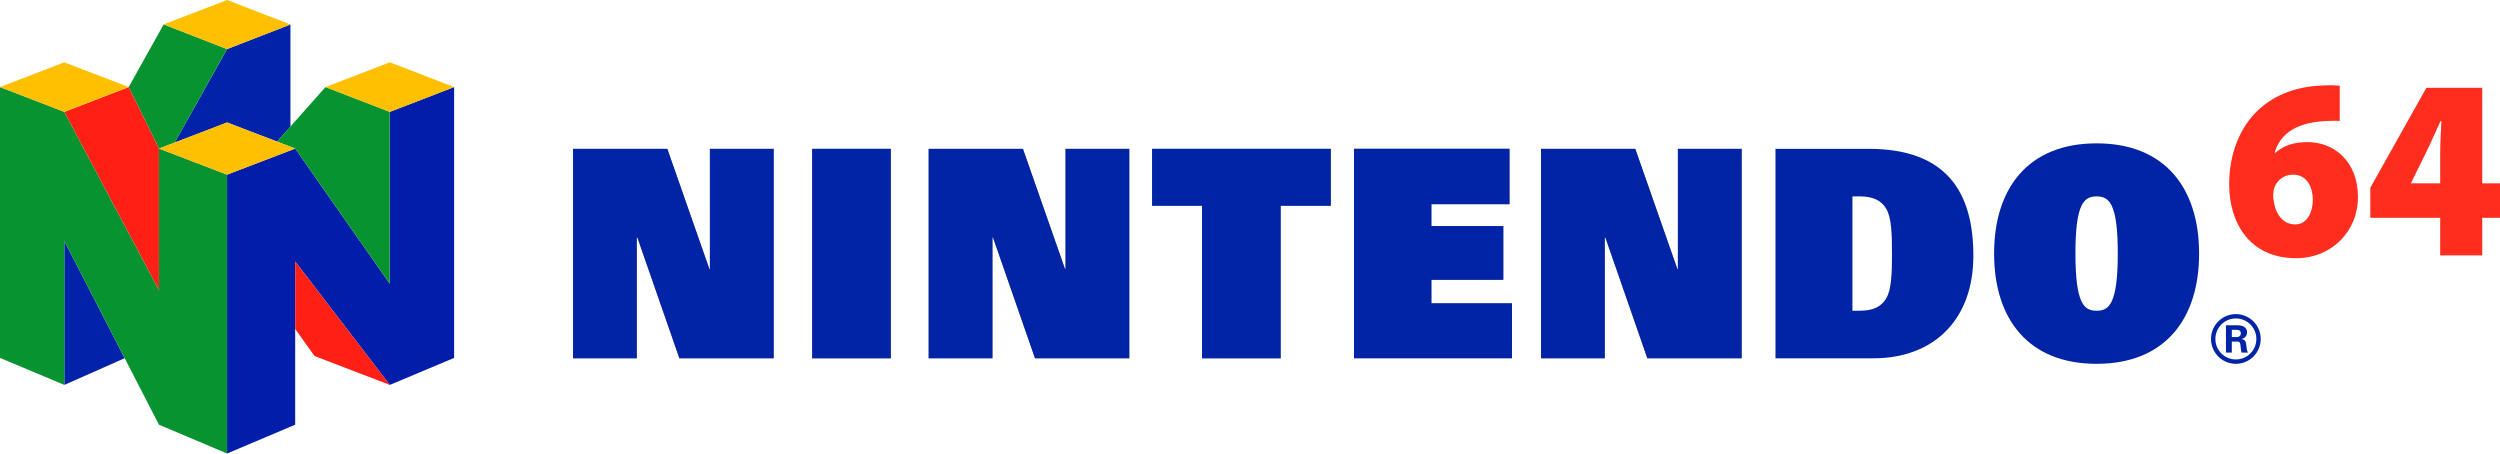
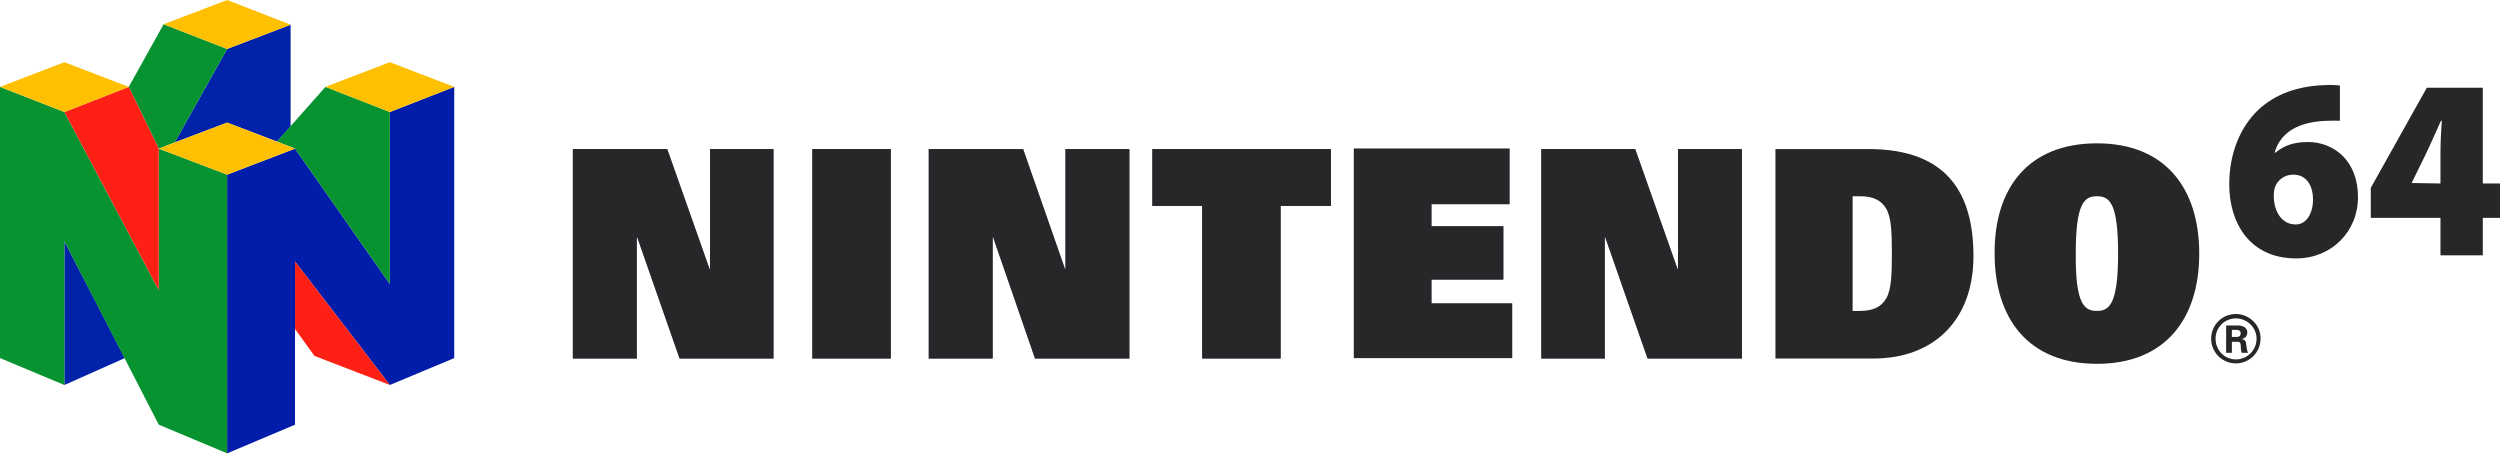
- <svg xmlns="http://www.w3.org/2000/svg" version="1.1" id="Layer_1" x="0px" y="0px" width="566.929px" height="102.84px" viewBox="0 0 566.929 102.84" enable-background="new 0 0 566.929 102.84" xml:space="preserve">
+ <svg xmlns="http://www.w3.org/2000/svg" version="1.1" id="Layer_1" x="0px" y="0px" viewBox="0 0 566.9 102.8" style="enable-background:new 0 0 566.9 102.8;" xml:space="preserve">
+   <style type="text/css">
+ 	.st0{fill:#0222A9;}
+ 	.st1{fill:#011DA9;}
+ 	.st2{fill:#069330;}
+ 	.st3{fill:#FE2015;}
+ 	.st4{fill:#FFC001;}
+ 	.st5{fill:#7B7692;}
+ 	.st6{fill:#27272A;}
+ </style>
  <g>
    <g>
      <g id="layer2">
-         <polygon id="polygon3542" fill="#0222A9" points="51.491,11.127 39.613,32.324 51.491,27.772 62.829,32.113 65.865,28.707      65.865,5.553    " />
-         <polygon id="polygon3558" fill="#011DA9" points="88.391,87.288 66.938,59.29 66.938,96.307 51.491,102.842 51.491,39.606      66.938,33.69 88.391,64.354 88.391,25.369 102.98,19.742 102.98,81.161    " />
-         <polygon id="polygon3560" fill="#0222A9" points="14.589,87.288 28.277,81.227 14.589,54.653    " />
+         <polygon id="polygon3542" class="st0" points="51.5,11.1 39.6,32.3 51.5,27.8 62.8,32.1 65.9,28.7 65.9,5.6    " />
+         <polygon id="polygon3558" class="st1" points="88.4,87.3 66.9,59.3 66.9,96.3 51.5,102.8 51.5,39.6 66.9,33.7 88.4,64.4      88.4,25.4 103,19.7 103,81.2    " />
+         <polygon id="polygon3560" class="st0" points="14.6,87.3 28.3,81.2 14.6,54.7    " />
      </g>
      <g id="layer3">
-         <polygon id="polygon3538" fill="#069330" points="29.178,19.742 36.044,33.689 39.613,32.324 51.491,11.127 37.117,5.535    " />
-         <polygon id="polygon3540" fill="#069330" points="62.829,32.113 73.807,19.742 88.391,25.369 88.391,64.354 66.938,33.69    " />
-         <polygon id="polygon3552" fill="#069330" points="14.589,25.369 0,19.742 0,81.161 14.589,87.288 14.589,54.653 36.044,96.307      51.491,102.842 51.491,39.606 36.044,33.689 36.044,65.792    " />
+         <polygon id="polygon3538" class="st2" points="29.2,19.7 36,33.7 39.6,32.3 51.5,11.1 37.1,5.5    " />
+         <polygon id="polygon3540" class="st2" points="62.8,32.1 73.8,19.7 88.4,25.4 88.4,64.4 66.9,33.7    " />
+         <polygon id="polygon3552" class="st2" points="14.6,25.4 0,19.7 0,81.2 14.6,87.3 14.6,54.7 36,96.3 51.5,102.8 51.5,39.6      36,33.7 36,65.8    " />
      </g>
      <g id="layer4">
-         <polygon id="polygon3554" fill="#FE2015" points="36.044,33.689 36.044,65.792 14.589,25.369 29.178,19.742    " />
-         <polygon id="polygon3556" fill="#FE2015" points="88.391,87.288 66.938,59.29 66.938,74.586 71.321,80.731    " />
+         <polygon id="polygon3554" class="st3" points="36,33.7 36,65.8 14.6,25.4 29.2,19.7    " />
+         <polygon id="polygon3556" class="st3" points="88.4,87.3 66.9,59.3 66.9,74.6 71.3,80.7    " />
      </g>
      <g id="layer5">
-         <polygon id="polygon3544" fill="#FFC001" points="66.938,33.689 51.491,39.606 36.044,33.689 51.491,27.772    " />
-         <polygon id="polygon3546" fill="#FFC001" points="73.802,19.742 88.391,14.129 102.98,19.742 88.391,25.369    " />
-         <polygon id="polygon3548" fill="#FFC001" points="0,19.742 14.589,14.129 29.178,19.742 14.589,25.369    " />
-         <polygon id="polygon3550" fill="#FFC001" points="65.865,5.553 51.491,0 37.117,5.535 51.491,11.127    " />
+         <polygon id="polygon3544" class="st4" points="66.9,33.7 51.5,39.6 36,33.7 51.5,27.8    " />
+         <polygon id="polygon3546" class="st4" points="73.8,19.7 88.4,14.1 103,19.7 88.4,25.4    " />
+         <polygon id="polygon3548" class="st4" points="0,19.7 14.6,14.1 29.2,19.7 14.6,25.4    " />
+         <polygon id="polygon3550" class="st4" points="65.9,5.6 51.5,0 37.1,5.5 51.5,11.1    " />
      </g>
    </g>
    <g>
      <g id="g3516">
-         <polygon id="polygon3518" fill="#7B7692" points="154.07,81.252 175.447,81.252 175.447,33.752 160.984,33.752 160.984,60.989      160.859,60.989 151.323,33.752 129.948,33.752 129.948,81.252 144.403,81.252 144.403,53.834 144.533,53.834    " />
-         <polygon id="polygon3520" fill="#7B7692" points="234.714,81.252 256.089,81.252 256.089,33.752 241.636,33.752 241.636,60.989      241.505,60.989 231.968,33.752 210.595,33.752 210.595,81.252 225.056,81.252 225.056,53.834 225.181,53.834    " />
-         <polygon id="polygon3522" fill="#7B7692" points="373.578,81.252 394.957,81.252 394.957,33.752 380.498,33.752 380.498,60.989      380.369,60.989 370.833,33.752 349.457,33.752 349.457,81.252 363.914,81.252 363.914,53.834 364.041,53.834    " />
-         <polygon id="polygon3524" fill="#7B7692" points="184.179,33.752 202.009,33.752 202.009,81.252 184.179,81.252    " />
-         <polygon id="polygon3526" fill="#7B7692" points="272.591,46.655 261.261,46.655 261.261,33.752 301.784,33.752 301.784,46.655      290.416,46.655 290.416,81.252 272.591,81.252    " />
-         <polygon id="polygon3536" fill="#7B7692" points="307.05,33.739 342.31,33.739 342.31,46.303 324.597,46.303 324.597,51.27      340.906,51.27 340.906,63.448 324.597,63.448 324.597,68.778 342.875,68.778 342.875,81.237 307.05,81.237    " />
+         <polygon id="polygon3518" class="st5" points="154.1,81.3 175.4,81.3 175.4,33.8 161,33.8 161,61 160.9,61 151.3,33.8      129.9,33.8 129.9,81.3 144.4,81.3 144.4,53.8 144.5,53.8    " />
+         <polygon id="polygon3520" class="st5" points="234.7,81.3 256.1,81.3 256.1,33.8 241.6,33.8 241.6,61 241.5,61 232,33.8      210.6,33.8 210.6,81.3 225.1,81.3 225.1,53.8 225.2,53.8    " />
+         <polygon id="polygon3522" class="st5" points="373.6,81.3 395,81.3 395,33.8 380.5,33.8 380.5,61 380.4,61 370.8,33.8      349.5,33.8 349.5,81.3 363.9,81.3 363.9,53.8 364,53.8    " />
+         <polygon id="polygon3524" class="st5" points="184.2,33.8 202,33.8 202,81.3 184.2,81.3    " />
+         <polygon id="polygon3526" class="st5" points="272.6,46.7 261.3,46.7 261.3,33.8 301.8,33.8 301.8,46.7 290.4,46.7 290.4,81.3      272.6,81.3    " />
+         <polygon id="polygon3536" class="st5" points="307,33.7 342.3,33.7 342.3,46.3 324.6,46.3 324.6,51.3 340.9,51.3 340.9,63.4      324.6,63.4 324.6,68.8 342.9,68.8 342.9,81.2 307,81.2    " />
      </g>
      <g id="layer6">
-         <path id="path3528" fill="#0124A6" d="M402.63,33.752h21.123c18.016,0,23.75,10.197,23.75,24.276     c0,14.342-8.848,23.225-22.684,23.225H402.63V33.752L402.63,33.752z M420.083,70.459h1.738c2.869,0,4.789-0.879,5.912-2.787     c1.184-1.975,1.318-5.572,1.318-10.172c0-4.604-0.135-8.194-1.318-10.172c-1.123-1.91-3.043-2.789-5.912-2.789h-1.738V70.459     L420.083,70.459z" />
-         <path id="path3530" fill="#0124A6" d="M475.451,32.506c15.521,0,23.244,10.193,23.244,24.995     c0,14.805-7.725,25.002-23.244,25.002c-15.523,0-23.246-10.197-23.246-25.002C452.205,42.699,459.925,32.506,475.451,32.506     L475.451,32.506z M475.451,70.465c2.738,0,4.801-1.346,4.801-12.965c0-11.357-1.939-12.961-4.801-12.961     c-2.865,0-4.801,1.604-4.801,12.961C470.65,69.12,472.708,70.465,475.451,70.465L475.451,70.465z" />
-         <path id="path3562" fill="#0124A6" d="M507.025,71.231c-3.107,0-5.629,2.521-5.629,5.633c0,3.115,2.521,5.639,5.629,5.639     c3.115,0,5.641-2.523,5.641-5.639C512.664,73.752,510.14,71.231,507.025,71.231L507.025,71.231z M507.025,81.514     c-2.563,0-4.637-2.078-4.637-4.65c0-2.568,2.072-4.646,4.637-4.646c2.574,0,4.656,2.08,4.656,4.646     C511.681,79.436,509.599,81.514,507.025,81.514L507.025,81.514z" />
-         <path id="path3564" fill="#0124A6" d="M506.109,79.961h-1.328v-6.199h2.635c1.068,0.018,2.154,0.357,2.154,1.615     c0,0.803-0.52,1.342-1.287,1.504v0.014c1.021,0.119,1.021,0.74,1.135,1.602c0.059,0.391,0.105,1.123,0.359,1.465h-1.469     c-0.111-0.549-0.174-1.107-0.232-1.662c-0.035-0.344-0.117-0.818-0.559-0.836h-1.408V79.961L506.109,79.961z M506.109,76.434     h1.119c0.582-0.008,0.928-0.305,0.928-0.85c0-0.547-0.346-0.781-0.928-0.789h-1.119V76.434L506.109,76.434z" />
-         <polygon id="polygon3566" fill="#0124A6" points="154.07,81.252 175.447,81.252 175.447,33.752 160.984,33.752 160.984,60.989      160.859,60.989 151.323,33.752 129.948,33.752 129.948,81.252 144.403,81.252 144.403,53.834 144.533,53.834    " />
-         <polygon id="polygon3568" fill="#0124A6" points="234.714,81.252 256.089,81.252 256.089,33.752 241.636,33.752 241.636,60.989      241.505,60.989 231.968,33.752 210.595,33.752 210.595,81.252 225.056,81.252 225.056,53.834 225.181,53.834    " />
-         <polygon id="polygon3570" fill="#0124A6" points="373.578,81.252 394.957,81.252 394.957,33.752 380.498,33.752 380.498,60.989      380.369,60.989 370.833,33.752 349.457,33.752 349.457,81.252 363.914,81.252 363.914,53.834 364.041,53.834    " />
-         <polygon id="polygon3572" fill="#0124A6" points="184.179,33.752 202.009,33.752 202.009,81.252 184.179,81.252    " />
-         <polygon id="polygon3574" fill="#0124A6" points="272.591,46.655 261.261,46.655 261.261,33.752 301.784,33.752 301.784,46.655      290.416,46.655 290.416,81.252 272.591,81.252    " />
-         <polygon id="polygon3576" fill="#0124A6" points="307.05,33.739 342.31,33.739 342.31,46.303 324.597,46.303 324.597,51.27      340.906,51.27 340.906,63.448 324.597,63.448 324.597,68.778 342.875,68.778 342.875,81.237 307.05,81.237    " />
+         <path id="path3528" class="st6" d="M402.6,33.8h21.1c18,0,23.8,10.2,23.8,24.3c0,14.3-8.8,23.2-22.7,23.2h-22.2L402.6,33.8     L402.6,33.8z M420.1,70.5h1.7c2.9,0,4.8-0.9,5.9-2.8c1.2-2,1.3-5.6,1.3-10.2s-0.1-8.2-1.3-10.2c-1.1-1.9-3-2.8-5.9-2.8h-1.7V70.5     L420.1,70.5z" />
+         <path id="path3530" class="st6" d="M475.5,32.5c15.5,0,23.2,10.2,23.2,25s-7.7,25-23.2,25s-23.2-10.2-23.2-25     C452.2,42.7,459.9,32.5,475.5,32.5L475.5,32.5z M475.5,70.5c2.7,0,4.8-1.3,4.8-13c0-11.4-1.9-13-4.8-13s-4.8,1.6-4.8,13     C470.6,69.1,472.7,70.5,475.5,70.5L475.5,70.5z" />
+         <path id="path3562" class="st6" d="M507,71.2c-3.1,0-5.6,2.5-5.6,5.6s2.5,5.6,5.6,5.6s5.6-2.5,5.6-5.6     C512.7,73.8,510.1,71.2,507,71.2L507,71.2z M507,81.5c-2.6,0-4.6-2.1-4.6-4.7s2.1-4.6,4.6-4.6c2.6,0,4.7,2.1,4.7,4.6     C511.7,79.4,509.6,81.5,507,81.5L507,81.5z" />
+         <path id="path3564" class="st6" d="M506.1,80h-1.3v-6.2h2.6c1.1,0,2.2,0.4,2.2,1.6c0,0.8-0.5,1.3-1.3,1.5l0,0     c1,0.1,1,0.7,1.1,1.6c0.1,0.4,0.1,1.1,0.4,1.5h-1.5c-0.1-0.5-0.2-1.1-0.2-1.7c0-0.3-0.1-0.8-0.6-0.8h-1.4L506.1,80L506.1,80z      M506.1,76.4h1.1c0.6,0,0.9-0.3,0.9-0.8s-0.3-0.8-0.9-0.8h-1.1V76.4L506.1,76.4z" />
+         <polygon id="polygon3566" class="st6" points="154.1,81.3 175.4,81.3 175.4,33.8 161,33.8 161,61 160.9,61 151.3,33.8      129.9,33.8 129.9,81.3 144.4,81.3 144.4,53.8 144.5,53.8    " />
+         <polygon id="polygon3568" class="st6" points="234.7,81.3 256.1,81.3 256.1,33.8 241.6,33.8 241.6,61 241.5,61 232,33.8      210.6,33.8 210.6,81.3 225.1,81.3 225.1,53.8 225.2,53.8    " />
+         <polygon id="polygon3570" class="st6" points="373.6,81.3 395,81.3 395,33.8 380.5,33.8 380.5,61 380.4,61 370.8,33.8      349.5,33.8 349.5,81.3 363.9,81.3 363.9,53.8 364,53.8    " />
+         <polygon id="polygon3572" class="st6" points="184.2,33.8 202,33.8 202,81.3 184.2,81.3    " />
+         <polygon id="polygon3574" class="st6" points="272.6,46.7 261.3,46.7 261.3,33.8 301.8,33.8 301.8,46.7 290.4,46.7 290.4,81.3      272.6,81.3    " />
+         <polygon id="polygon3576" class="st6" points="307,33.7 342.3,33.7 342.3,46.3 324.6,46.3 324.6,51.3 340.9,51.3 340.9,63.4      324.6,63.4 324.6,68.8 342.9,68.8 342.9,81.2 307,81.2    " />
      </g>
      <g id="layer7">
-         <path id="path3532" fill="#FF2D1E" d="M530.583,27.436c-0.949-0.083-1.871-0.044-3.158,0.014     c-7.521,0.348-10.563,3.553-11.594,7.174h0.182c1.873-1.637,4.188-2.401,7.289-2.401c5.965,0,11.414,4.338,11.414,12.476     c0,7.788-5.986,13.852-14.02,13.852c-10.584,0-15.186-8.083-15.186-16.75c0-7.041,2.498-13.004,6.598-16.85     c3.902-3.615,8.932-5.441,15.09-5.582c1.631-0.094,2.6,0,3.385,0.071V27.436L530.583,27.436z M520.562,50.892     c2.439,0,3.918-2.491,3.918-5.673c-0.02-2.686-1.25-5.613-4.52-5.613c-1.998,0-3.555,1.266-4.143,2.795     c-0.227,0.469-0.313,1.137-0.313,2.27c0.209,3.035,1.672,6.222,4.998,6.222H520.562L520.562,50.892z" />
-         <path id="path3534" fill="#FF2D1E" d="M553.365,57.911v-8.524h-15.846v-6.811l12.723-22.671h12.66v21.673h4.027v7.809h-4.027     v8.524H553.365L553.365,57.911z M553.365,41.578v-6.531c0-2.414,0.145-4.922,0.268-7.565h-0.207     c-1.178,2.565-2.203,5.007-3.543,7.657l-3.113,6.326l-0.035,0.115L553.365,41.578L553.365,41.578z" />
+         <path id="path3532" class="st6" d="M530.6,27.4c-0.9-0.1-1.9,0-3.2,0c-7.5,0.3-10.6,3.6-11.6,7.2h0.2c1.9-1.6,4.2-2.4,7.3-2.4     c6,0,11.4,4.3,11.4,12.5c0,7.8-6,13.9-14,13.9c-10.6,0-15.2-8.1-15.2-16.8c0-7,2.5-13,6.6-16.9c3.9-3.6,8.9-5.4,15.1-5.6     c1.6-0.1,2.6,0,3.4,0.1V27.4L530.6,27.4z M520.6,50.9c2.4,0,3.9-2.5,3.9-5.7c0-2.7-1.2-5.6-4.5-5.6c-2,0-3.6,1.3-4.1,2.8     c-0.2,0.5-0.3,1.1-0.3,2.3C515.7,47.7,517.2,50.9,520.6,50.9L520.6,50.9L520.6,50.9z" />
+         <path id="path3534" class="st6" d="M553.4,57.9v-8.5h-15.8v-6.8l12.7-22.7H563v21.7h4v7.8h-4v8.5H553.4L553.4,57.9z M553.4,41.6     V35c0-2.4,0.1-4.9,0.3-7.6h-0.2c-1.2,2.6-2.2,5-3.5,7.7l-3.1,6.3v0.1L553.4,41.6L553.4,41.6z" />
      </g>
    </g>
  </g>
</svg>
